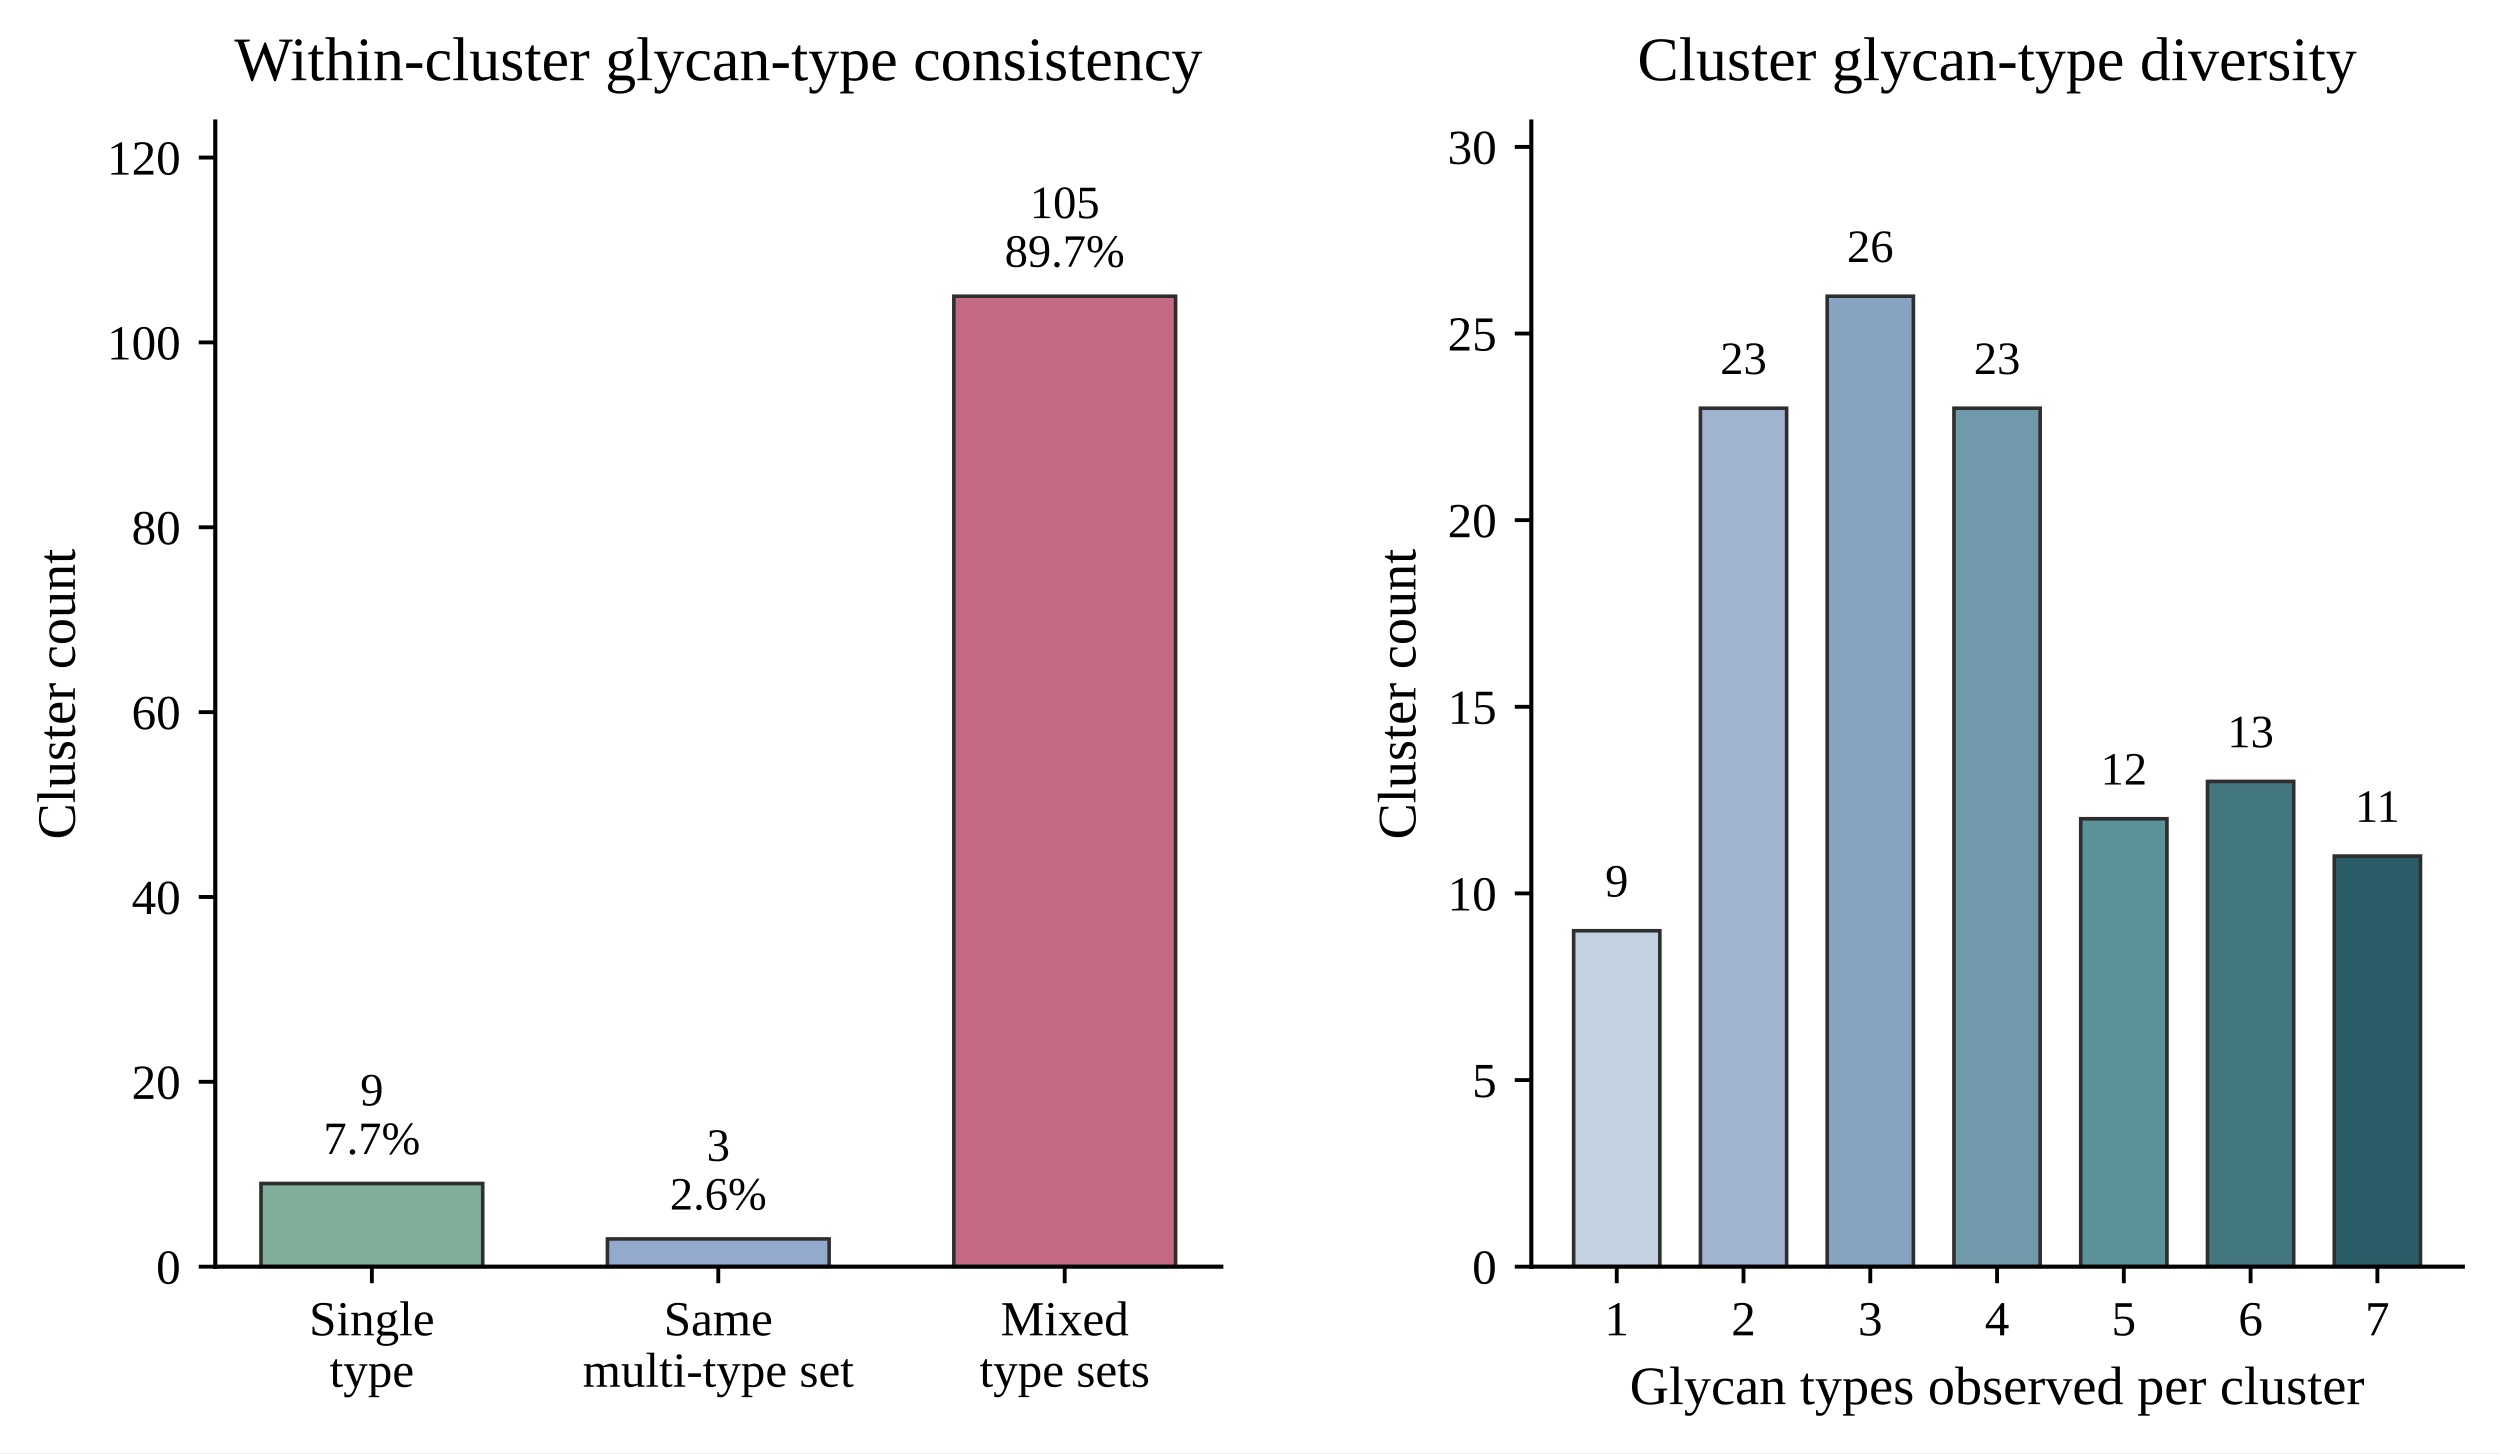
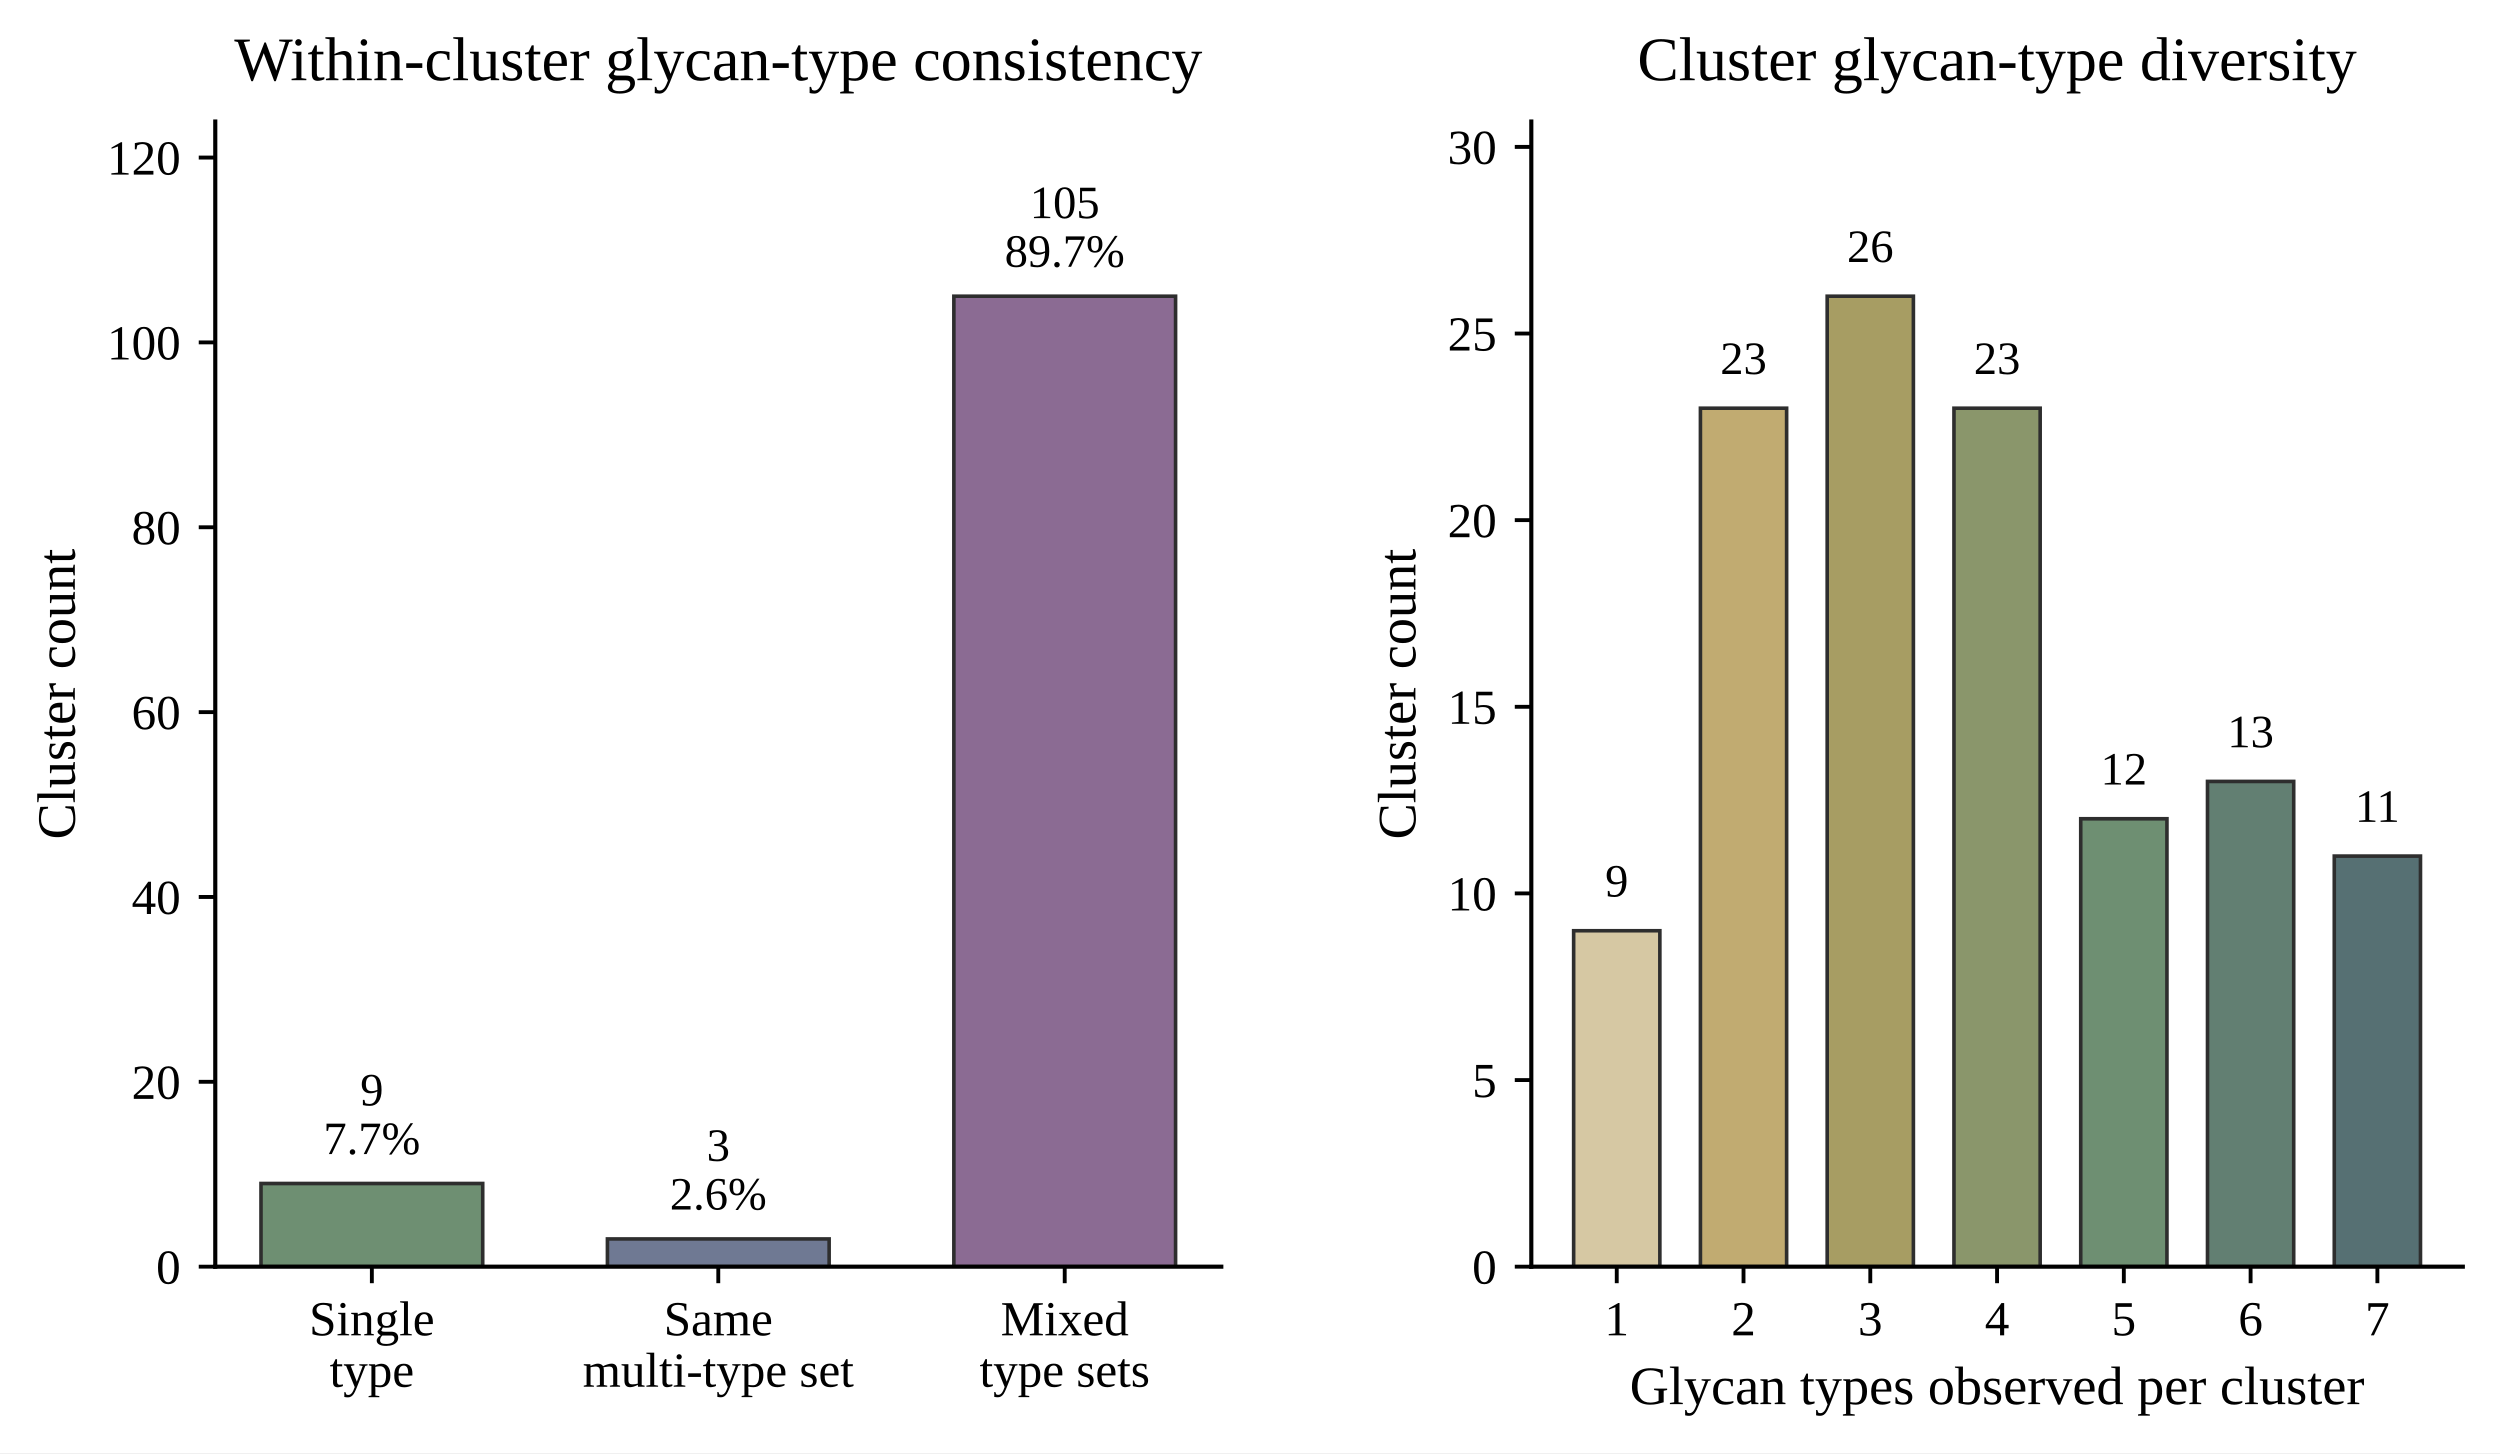
<svg xmlns="http://www.w3.org/2000/svg" xmlns:xlink="http://www.w3.org/1999/xlink" width="484.127pt" height="281.378pt" viewBox="0 0 484.127 281.378" version="1.1">
  <defs>
    <style type="text/css">*{stroke-linejoin: round; stroke-linecap: butt}</style>
  </defs>
  <g id="figure_1">
    <g id="patch_1">
      <path d="M 0 281.378  L 484.127 281.378  L 484.127 0  L 0 0  z " style="fill: #ffffff" />
    </g>
    <g id="axes_1">
      <g id="patch_2">
        <path d="M 41.687 245.292  L 236.506 245.292  L 236.506 23.532  L 41.687 23.532  z " style="fill: #ffffff" />
      </g>
      <g id="patch_3">
-         <path d="M 50.542 245.292  L 93.478 245.292  L 93.478 229.184  L 50.542 229.184  z " clip-path="url(#p49808696d9)" style="fill: #7fae9b; stroke: #2e2e2e; stroke-width: 0.7; stroke-linejoin: miter" />
+         <path d="M 50.542 245.292  L 93.478 245.292  L 93.478 229.184  L 50.542 229.184  z " clip-path="url(#pfa002bfd02)" style="fill: #6e8f72; stroke: #2e2e2e; stroke-width: 0.7; stroke-linejoin: miter" />
      </g>
      <g id="patch_4">
-         <path d="M 117.629 245.292  L 160.564 245.292  L 160.564 239.923  L 117.629 239.923  z " clip-path="url(#p49808696d9)" style="fill: #93aacd; stroke: #2e2e2e; stroke-width: 0.7; stroke-linejoin: miter" />
+         <path d="M 117.629 245.292  L 160.564 245.292  L 160.564 239.923  L 117.629 239.923  z " clip-path="url(#pfa002bfd02)" style="fill: #6f7993; stroke: #2e2e2e; stroke-width: 0.7; stroke-linejoin: miter" />
      </g>
      <g id="patch_5">
-         <path d="M 184.715 245.292  L 227.651 245.292  L 227.651 57.36  L 184.715 57.36  z " clip-path="url(#p49808696d9)" style="fill: #c46b83; stroke: #2e2e2e; stroke-width: 0.7; stroke-linejoin: miter" />
+         <path d="M 184.715 245.292  L 227.651 245.292  L 227.651 57.36  L 184.715 57.36  z " clip-path="url(#pfa002bfd02)" style="fill: #8b6b93; stroke: #2e2e2e; stroke-width: 0.7; stroke-linejoin: miter" />
      </g>
      <g id="matplotlib.axis_1">
        <g id="xtick_1">
          <g id="line2d_1">
            <defs>
-               <path id="m898034a234" d="M 0 0  L 0 3.2  " style="stroke: #000000; stroke-width: 0.75" />
+               <path id="mbc66b5e28d" d="M 0 0  L 0 3.2  " style="stroke: #000000; stroke-width: 0.75" />
            </defs>
            <g>
-               <use xlink:href="#m898034a234" x="72.01" y="245.292" style="stroke: #000000; stroke-width: 0.75" />
+               <use xlink:href="#mbc66b5e28d" x="72.01" y="245.292" style="stroke: #000000; stroke-width: 0.75" />
            </g>
          </g>
          <g id="text_1">
            <text style="font-size: 9.5px; font-family: 'Times New Roman'" transform="translate(59.8708 258.5891)">Single</text>
            <text style="font-size: 9.5px; font-family: 'Times New Roman'" transform="translate(63.83185 268.5549)">type</text>
          </g>
        </g>
        <g id="xtick_2">
          <g id="line2d_2">
            <g>
-               <use xlink:href="#m898034a234" x="139.096" y="245.292" style="stroke: #000000; stroke-width: 0.75" />
+               <use xlink:href="#mbc66b5e28d" x="139.096" y="245.292" style="stroke: #000000; stroke-width: 0.75" />
            </g>
          </g>
          <g id="text_2">
            <text style="font-size: 9.5px; font-family: 'Times New Roman'" transform="translate(128.5433 258.5891)">Same</text>
            <text style="font-size: 9.5px; font-family: 'Times New Roman'" transform="translate(112.8438 268.537)">multi-type set</text>
          </g>
        </g>
        <g id="xtick_3">
          <g id="line2d_3">
            <g>
-               <use xlink:href="#m898034a234" x="206.183" y="245.292" style="stroke: #000000; stroke-width: 0.75" />
+               <use xlink:href="#mbc66b5e28d" x="206.183" y="245.292" style="stroke: #000000; stroke-width: 0.75" />
            </g>
          </g>
          <g id="text_3">
            <text style="font-size: 9.5px; font-family: 'Times New Roman'" transform="translate(193.7809 258.5891)">Mixed</text>
            <text style="font-size: 9.5px; font-family: 'Times New Roman'" transform="translate(189.6915 268.537)">type sets</text>
          </g>
        </g>
      </g>
      <g id="matplotlib.axis_2">
        <g id="ytick_1">
          <g id="line2d_4">
            <defs>
-               <path id="m6313fa8b03" d="M 0 0  L -3.2 0  " style="stroke: #000000; stroke-width: 0.75" />
+               <path id="mb71b1f1d3a" d="M 0 0  L -3.2 0  " style="stroke: #000000; stroke-width: 0.75" />
            </defs>
            <g>
-               <use xlink:href="#m6313fa8b03" x="41.687" y="245.292" style="stroke: #000000; stroke-width: 0.75" />
+               <use xlink:href="#mb71b1f1d3a" x="41.687" y="245.292" style="stroke: #000000; stroke-width: 0.75" />
            </g>
          </g>
          <g id="text_4">
            <text style="font-size: 9.5px; font-family: 'Times New Roman'; text-anchor: end" x="34.987" y="248.591" transform="rotate(-0 34.98695 248.5908)">0</text>
          </g>
        </g>
        <g id="ytick_2">
          <g id="line2d_5">
            <g>
-               <use xlink:href="#m6313fa8b03" x="41.687" y="209.496" style="stroke: #000000; stroke-width: 0.75" />
+               <use xlink:href="#mb71b1f1d3a" x="41.687" y="209.496" style="stroke: #000000; stroke-width: 0.75" />
            </g>
          </g>
          <g id="text_5">
            <text style="font-size: 9.5px; font-family: 'Times New Roman'; text-anchor: end" x="34.987" y="212.794" transform="rotate(-0 34.98695 212.7942)">20</text>
          </g>
        </g>
        <g id="ytick_3">
          <g id="line2d_6">
            <g>
-               <use xlink:href="#m6313fa8b03" x="41.687" y="173.699" style="stroke: #000000; stroke-width: 0.75" />
+               <use xlink:href="#mb71b1f1d3a" x="41.687" y="173.699" style="stroke: #000000; stroke-width: 0.75" />
            </g>
          </g>
          <g id="text_6">
            <text style="font-size: 9.5px; font-family: 'Times New Roman'; text-anchor: end" x="34.987" y="176.998" transform="rotate(-0 34.98695 176.9976)">40</text>
          </g>
        </g>
        <g id="ytick_4">
          <g id="line2d_7">
            <g>
-               <use xlink:href="#m6313fa8b03" x="41.687" y="137.903" style="stroke: #000000; stroke-width: 0.75" />
+               <use xlink:href="#mb71b1f1d3a" x="41.687" y="137.903" style="stroke: #000000; stroke-width: 0.75" />
            </g>
          </g>
          <g id="text_7">
            <text style="font-size: 9.5px; font-family: 'Times New Roman'; text-anchor: end" x="34.987" y="141.201" transform="rotate(-0 34.98695 141.201)">60</text>
          </g>
        </g>
        <g id="ytick_5">
          <g id="line2d_8">
            <g>
-               <use xlink:href="#m6313fa8b03" x="41.687" y="102.106" style="stroke: #000000; stroke-width: 0.75" />
+               <use xlink:href="#mb71b1f1d3a" x="41.687" y="102.106" style="stroke: #000000; stroke-width: 0.75" />
            </g>
          </g>
          <g id="text_8">
            <text style="font-size: 9.5px; font-family: 'Times New Roman'; text-anchor: end" x="34.987" y="105.404" transform="rotate(-0 34.98695 105.4043)">80</text>
          </g>
        </g>
        <g id="ytick_6">
          <g id="line2d_9">
            <g>
-               <use xlink:href="#m6313fa8b03" x="41.687" y="66.309" style="stroke: #000000; stroke-width: 0.75" />
+               <use xlink:href="#mb71b1f1d3a" x="41.687" y="66.309" style="stroke: #000000; stroke-width: 0.75" />
            </g>
          </g>
          <g id="text_9">
            <text style="font-size: 9.5px; font-family: 'Times New Roman'; text-anchor: end" x="34.987" y="69.608" transform="rotate(-0 34.98695 69.60773)">100</text>
          </g>
        </g>
        <g id="ytick_7">
          <g id="line2d_10">
            <g>
-               <use xlink:href="#m6313fa8b03" x="41.687" y="30.513" style="stroke: #000000; stroke-width: 0.75" />
+               <use xlink:href="#mb71b1f1d3a" x="41.687" y="30.513" style="stroke: #000000; stroke-width: 0.75" />
            </g>
          </g>
          <g id="text_10">
            <text style="font-size: 9.5px; font-family: 'Times New Roman'; text-anchor: end" x="34.987" y="33.811" transform="rotate(-0 34.98695 33.81112)">120</text>
          </g>
        </g>
        <g id="text_11">
          <text style="font-size: 10.5px; font-family: 'Times New Roman'; text-anchor: middle" x="14.491" y="134.412" transform="rotate(-90 14.49094 134.4125)">Cluster count</text>
        </g>
      </g>
      <g id="patch_6">
        <path d="M 41.687 245.292  L 41.687 23.532  " style="fill: none; stroke: #000000; stroke-width: 0.8; stroke-linejoin: miter; stroke-linecap: square" />
      </g>
      <g id="patch_7">
        <path d="M 41.687 245.292  L 236.506 245.292  " style="fill: none; stroke: #000000; stroke-width: 0.8; stroke-linejoin: miter; stroke-linecap: square" />
      </g>
      <g id="text_12">
        <text style="font-size: 9px; font-family: 'Times New Roman'" transform="translate(69.76001 214.0651)">9</text>
        <text style="font-size: 9px; font-family: 'Times New Roman'" transform="translate(62.63666 223.4895)">7.7%</text>
      </g>
      <g id="text_13">
        <text style="font-size: 9px; font-family: 'Times New Roman'" transform="translate(136.8464 224.8041)">3</text>
        <text style="font-size: 9px; font-family: 'Times New Roman'" transform="translate(129.7231 234.2285)">2.6%</text>
      </g>
      <g id="text_14">
        <text style="font-size: 9px; font-family: 'Times New Roman'" transform="translate(199.4329 42.24135)">105</text>
        <text style="font-size: 9px; font-family: 'Times New Roman'" transform="translate(194.5595 51.66576)">89.7%</text>
      </g>
      <g id="text_15">
        <text style="font-size: 12px; font-family: 'Times New Roman'; text-anchor: middle" x="139.096" y="15.533" transform="rotate(-0 139.0964 15.5325)">Within-cluster glycan-type consistency</text>
      </g>
    </g>
    <g id="axes_2">
      <g id="patch_8">
        <path d="M 296.539 245.292  L 476.927 245.292  L 476.927 23.532  L 296.539 23.532  z " style="fill: #ffffff" />
      </g>
      <g id="patch_9">
-         <path d="M 304.738 245.292  L 321.432 245.292  L 321.432 180.239  L 304.738 180.239  z " clip-path="url(#p2840185a09)" style="fill: #c3d1e0; stroke: #2e2e2e; stroke-width: 0.7; stroke-linejoin: miter" />
+         <path d="M 304.738 245.292  L 321.432 245.292  L 321.432 180.239  L 304.738 180.239  z " clip-path="url(#p3707a5e962)" style="fill: #d6c8a3; stroke: #2e2e2e; stroke-width: 0.7; stroke-linejoin: miter" />
      </g>
      <g id="patch_10">
-         <path d="M 329.288 245.292  L 345.981 245.292  L 345.981 79.045  L 329.288 79.045  z " clip-path="url(#p2840185a09)" style="fill: #a0b4d2; stroke: #2e2e2e; stroke-width: 0.7; stroke-linejoin: miter" />
+         <path d="M 329.288 245.292  L 345.981 245.292  L 345.981 79.045  L 329.288 79.045  z " clip-path="url(#p3707a5e962)" style="fill: #c1ab71; stroke: #2e2e2e; stroke-width: 0.7; stroke-linejoin: miter" />
      </g>
      <g id="patch_11">
-         <path d="M 353.837 245.292  L 370.53 245.292  L 370.53 57.36  L 353.837 57.36  z " clip-path="url(#p2840185a09)" style="fill: #86a4c1; stroke: #2e2e2e; stroke-width: 0.7; stroke-linejoin: miter" />
+         <path d="M 353.837 245.292  L 370.53 245.292  L 370.53 57.36  L 353.837 57.36  z " clip-path="url(#p3707a5e962)" style="fill: #a79d63; stroke: #2e2e2e; stroke-width: 0.7; stroke-linejoin: miter" />
      </g>
      <g id="patch_12">
-         <path d="M 378.386 245.292  L 395.08 245.292  L 395.08 79.045  L 378.386 79.045  z " clip-path="url(#p2840185a09)" style="fill: #709aac; stroke: #2e2e2e; stroke-width: 0.7; stroke-linejoin: miter" />
+         <path d="M 378.386 245.292  L 395.08 245.292  L 395.08 79.045  L 378.386 79.045  z " clip-path="url(#p3707a5e962)" style="fill: #8a966b; stroke: #2e2e2e; stroke-width: 0.7; stroke-linejoin: miter" />
      </g>
      <g id="patch_13">
-         <path d="M 402.935 245.292  L 419.629 245.292  L 419.629 158.555  L 402.935 158.555  z " clip-path="url(#p2840185a09)" style="fill: #5b9198; stroke: #2e2e2e; stroke-width: 0.7; stroke-linejoin: miter" />
+         <path d="M 402.935 245.292  L 419.629 245.292  L 419.629 158.555  L 402.935 158.555  z " clip-path="url(#p3707a5e962)" style="fill: #6e8f72; stroke: #2e2e2e; stroke-width: 0.7; stroke-linejoin: miter" />
      </g>
      <g id="patch_14">
-         <path d="M 427.485 245.292  L 444.178 245.292  L 444.178 151.326  L 427.485 151.326  z " clip-path="url(#p2840185a09)" style="fill: #427780; stroke: #2e2e2e; stroke-width: 0.7; stroke-linejoin: miter" />
+         <path d="M 427.485 245.292  L 444.178 245.292  L 444.178 151.326  L 427.485 151.326  z " clip-path="url(#p3707a5e962)" style="fill: #627f72; stroke: #2e2e2e; stroke-width: 0.7; stroke-linejoin: miter" />
      </g>
      <g id="patch_15">
-         <path d="M 452.034 245.292  L 468.728 245.292  L 468.728 165.783  L 452.034 165.783  z " clip-path="url(#p2840185a09)" style="fill: #2a5d68; stroke: #2e2e2e; stroke-width: 0.7; stroke-linejoin: miter" />
+         <path d="M 452.034 245.292  L 468.728 245.292  L 468.728 165.783  L 452.034 165.783  z " clip-path="url(#p3707a5e962)" style="fill: #567073; stroke: #2e2e2e; stroke-width: 0.7; stroke-linejoin: miter" />
      </g>
      <g id="matplotlib.axis_3">
        <g id="xtick_4">
          <g id="line2d_11">
            <g>
-               <use xlink:href="#m898034a234" x="313.085" y="245.292" style="stroke: #000000; stroke-width: 0.75" />
+               <use xlink:href="#mbc66b5e28d" x="313.085" y="245.292" style="stroke: #000000; stroke-width: 0.75" />
            </g>
          </g>
          <g id="text_16">
            <text style="font-size: 9.5px; font-family: 'Times New Roman'; text-anchor: middle" x="313.085" y="258.589" transform="rotate(-0 313.0852 258.5891)">1</text>
          </g>
        </g>
        <g id="xtick_5">
          <g id="line2d_12">
            <g>
-               <use xlink:href="#m898034a234" x="337.634" y="245.292" style="stroke: #000000; stroke-width: 0.75" />
+               <use xlink:href="#mbc66b5e28d" x="337.634" y="245.292" style="stroke: #000000; stroke-width: 0.75" />
            </g>
          </g>
          <g id="text_17">
            <text style="font-size: 9.5px; font-family: 'Times New Roman'; text-anchor: middle" x="337.634" y="258.589" transform="rotate(-0 337.6345 258.5891)">2</text>
          </g>
        </g>
        <g id="xtick_6">
          <g id="line2d_13">
            <g>
-               <use xlink:href="#m898034a234" x="362.184" y="245.292" style="stroke: #000000; stroke-width: 0.75" />
+               <use xlink:href="#mbc66b5e28d" x="362.184" y="245.292" style="stroke: #000000; stroke-width: 0.75" />
            </g>
          </g>
          <g id="text_18">
            <text style="font-size: 9.5px; font-family: 'Times New Roman'; text-anchor: middle" x="362.184" y="258.589" transform="rotate(-0 362.1837 258.5891)">3</text>
          </g>
        </g>
        <g id="xtick_7">
          <g id="line2d_14">
            <g>
-               <use xlink:href="#m898034a234" x="386.733" y="245.292" style="stroke: #000000; stroke-width: 0.75" />
+               <use xlink:href="#mbc66b5e28d" x="386.733" y="245.292" style="stroke: #000000; stroke-width: 0.75" />
            </g>
          </g>
          <g id="text_19">
            <text style="font-size: 9.5px; font-family: 'Times New Roman'; text-anchor: middle" x="386.733" y="258.589" transform="rotate(-0 386.733 258.5891)">4</text>
          </g>
        </g>
        <g id="xtick_8">
          <g id="line2d_15">
            <g>
-               <use xlink:href="#m898034a234" x="411.282" y="245.292" style="stroke: #000000; stroke-width: 0.75" />
+               <use xlink:href="#mbc66b5e28d" x="411.282" y="245.292" style="stroke: #000000; stroke-width: 0.75" />
            </g>
          </g>
          <g id="text_20">
            <text style="font-size: 9.5px; font-family: 'Times New Roman'; text-anchor: middle" x="411.282" y="258.589" transform="rotate(-0 411.2822 258.5891)">5</text>
          </g>
        </g>
        <g id="xtick_9">
          <g id="line2d_16">
            <g>
-               <use xlink:href="#m898034a234" x="435.831" y="245.292" style="stroke: #000000; stroke-width: 0.75" />
+               <use xlink:href="#mbc66b5e28d" x="435.831" y="245.292" style="stroke: #000000; stroke-width: 0.75" />
            </g>
          </g>
          <g id="text_21">
            <text style="font-size: 9.5px; font-family: 'Times New Roman'; text-anchor: middle" x="435.831" y="258.589" transform="rotate(-0 435.8315 258.5891)">6</text>
          </g>
        </g>
        <g id="xtick_10">
          <g id="line2d_17">
            <g>
-               <use xlink:href="#m898034a234" x="460.381" y="245.292" style="stroke: #000000; stroke-width: 0.75" />
+               <use xlink:href="#mbc66b5e28d" x="460.381" y="245.292" style="stroke: #000000; stroke-width: 0.75" />
            </g>
          </g>
          <g id="text_22">
            <text style="font-size: 9.5px; font-family: 'Times New Roman'; text-anchor: middle" x="460.381" y="258.589" transform="rotate(-0 460.3808 258.5891)">7</text>
          </g>
        </g>
        <g id="text_23">
          <text style="font-size: 10.5px; font-family: 'Times New Roman'; text-anchor: middle" x="386.733" y="271.912" transform="rotate(-0 386.733 271.9121)">Glycan types observed per cluster</text>
        </g>
      </g>
      <g id="matplotlib.axis_4">
        <g id="ytick_8">
          <g id="line2d_18">
            <g>
-               <use xlink:href="#m6313fa8b03" x="296.539" y="245.292" style="stroke: #000000; stroke-width: 0.75" />
+               <use xlink:href="#mb71b1f1d3a" x="296.539" y="245.292" style="stroke: #000000; stroke-width: 0.75" />
            </g>
          </g>
          <g id="text_24">
            <text style="font-size: 9.5px; font-family: 'Times New Roman'; text-anchor: end" x="289.839" y="248.591" transform="rotate(-0 289.839 248.5908)">0</text>
          </g>
        </g>
        <g id="ytick_9">
          <g id="line2d_19">
            <g>
-               <use xlink:href="#m6313fa8b03" x="296.539" y="209.152" style="stroke: #000000; stroke-width: 0.75" />
+               <use xlink:href="#mb71b1f1d3a" x="296.539" y="209.152" style="stroke: #000000; stroke-width: 0.75" />
            </g>
          </g>
          <g id="text_25">
            <text style="font-size: 9.5px; font-family: 'Times New Roman'; text-anchor: end" x="289.839" y="212.45" transform="rotate(-0 289.839 212.45)">5</text>
          </g>
        </g>
        <g id="ytick_10">
          <g id="line2d_20">
            <g>
-               <use xlink:href="#m6313fa8b03" x="296.539" y="173.011" style="stroke: #000000; stroke-width: 0.75" />
+               <use xlink:href="#mb71b1f1d3a" x="296.539" y="173.011" style="stroke: #000000; stroke-width: 0.75" />
            </g>
          </g>
          <g id="text_26">
            <text style="font-size: 9.5px; font-family: 'Times New Roman'; text-anchor: end" x="289.839" y="176.309" transform="rotate(-0 289.839 176.3092)">10</text>
          </g>
        </g>
        <g id="ytick_11">
          <g id="line2d_21">
            <g>
-               <use xlink:href="#m6313fa8b03" x="296.539" y="136.87" style="stroke: #000000; stroke-width: 0.75" />
+               <use xlink:href="#mb71b1f1d3a" x="296.539" y="136.87" style="stroke: #000000; stroke-width: 0.75" />
            </g>
          </g>
          <g id="text_27">
            <text style="font-size: 9.5px; font-family: 'Times New Roman'; text-anchor: end" x="289.839" y="140.168" transform="rotate(-0 289.839 140.1684)">15</text>
          </g>
        </g>
        <g id="ytick_12">
          <g id="line2d_22">
            <g>
-               <use xlink:href="#m6313fa8b03" x="296.539" y="100.729" style="stroke: #000000; stroke-width: 0.75" />
+               <use xlink:href="#mb71b1f1d3a" x="296.539" y="100.729" style="stroke: #000000; stroke-width: 0.75" />
            </g>
          </g>
          <g id="text_28">
            <text style="font-size: 9.5px; font-family: 'Times New Roman'; text-anchor: end" x="289.839" y="104.028" transform="rotate(-0 289.839 104.0275)">20</text>
          </g>
        </g>
        <g id="ytick_13">
          <g id="line2d_23">
            <g>
-               <use xlink:href="#m6313fa8b03" x="296.539" y="64.588" style="stroke: #000000; stroke-width: 0.75" />
+               <use xlink:href="#mb71b1f1d3a" x="296.539" y="64.588" style="stroke: #000000; stroke-width: 0.75" />
            </g>
          </g>
          <g id="text_29">
            <text style="font-size: 9.5px; font-family: 'Times New Roman'; text-anchor: end" x="289.839" y="67.887" transform="rotate(-0 289.839 67.88674)">25</text>
          </g>
        </g>
        <g id="ytick_14">
          <g id="line2d_24">
            <g>
-               <use xlink:href="#m6313fa8b03" x="296.539" y="28.448" style="stroke: #000000; stroke-width: 0.75" />
+               <use xlink:href="#mb71b1f1d3a" x="296.539" y="28.448" style="stroke: #000000; stroke-width: 0.75" />
            </g>
          </g>
          <g id="text_30">
            <text style="font-size: 9.5px; font-family: 'Times New Roman'; text-anchor: end" x="289.839" y="31.746" transform="rotate(-0 289.839 31.74593)">30</text>
          </g>
        </g>
        <g id="text_31">
          <text style="font-size: 10.5px; font-family: 'Times New Roman'; text-anchor: middle" x="274.093" y="134.412" transform="rotate(-90 274.093 134.4125)">Cluster count</text>
        </g>
      </g>
      <g id="patch_16">
        <path d="M 296.539 245.292  L 296.539 23.532  " style="fill: none; stroke: #000000; stroke-width: 0.8; stroke-linejoin: miter; stroke-linecap: square" />
      </g>
      <g id="patch_17">
        <path d="M 296.539 245.292  L 476.927 245.292  " style="fill: none; stroke: #000000; stroke-width: 0.8; stroke-linejoin: miter; stroke-linecap: square" />
      </g>
      <g id="text_32">
        <text style="font-size: 9px; font-family: 'Times New Roman'; text-anchor: middle" x="313.085" y="173.616" transform="rotate(-0 313.0852 173.6156)">9</text>
      </g>
      <g id="text_33">
        <text style="font-size: 9px; font-family: 'Times New Roman'; text-anchor: middle" x="337.634" y="72.421" transform="rotate(-0 337.6345 72.42132)">23</text>
      </g>
      <g id="text_34">
        <text style="font-size: 9px; font-family: 'Times New Roman'; text-anchor: middle" x="362.184" y="50.737" transform="rotate(-0 362.1837 50.73683)">26</text>
      </g>
      <g id="text_35">
        <text style="font-size: 9px; font-family: 'Times New Roman'; text-anchor: middle" x="386.733" y="72.421" transform="rotate(-0 386.733 72.42132)">23</text>
      </g>
      <g id="text_36">
        <text style="font-size: 9px; font-family: 'Times New Roman'; text-anchor: middle" x="411.282" y="151.931" transform="rotate(-0 411.2822 151.9311)">12</text>
      </g>
      <g id="text_37">
        <text style="font-size: 9px; font-family: 'Times New Roman'; text-anchor: middle" x="435.831" y="144.703" transform="rotate(-0 435.8315 144.7029)">13</text>
      </g>
      <g id="text_38">
        <text style="font-size: 9px; font-family: 'Times New Roman'; text-anchor: middle" x="460.381" y="159.159" transform="rotate(-0 460.3808 159.1593)">11</text>
      </g>
      <g id="text_39">
        <text style="font-size: 12px; font-family: 'Times New Roman'; text-anchor: middle" x="386.733" y="15.533" transform="rotate(-0 386.733 15.5325)">Cluster glycan-type diversity</text>
      </g>
    </g>
  </g>
  <defs>
-     <clipPath id="p49808696d9">
+     <clipPath id="pfa002bfd02">
      <rect x="41.687" y="23.532" width="194.819" height="221.76" />
    </clipPath>
-     <clipPath id="p2840185a09">
+     <clipPath id="p3707a5e962">
      <rect x="296.539" y="23.532" width="180.388" height="221.76" />
    </clipPath>
  </defs>
</svg>
